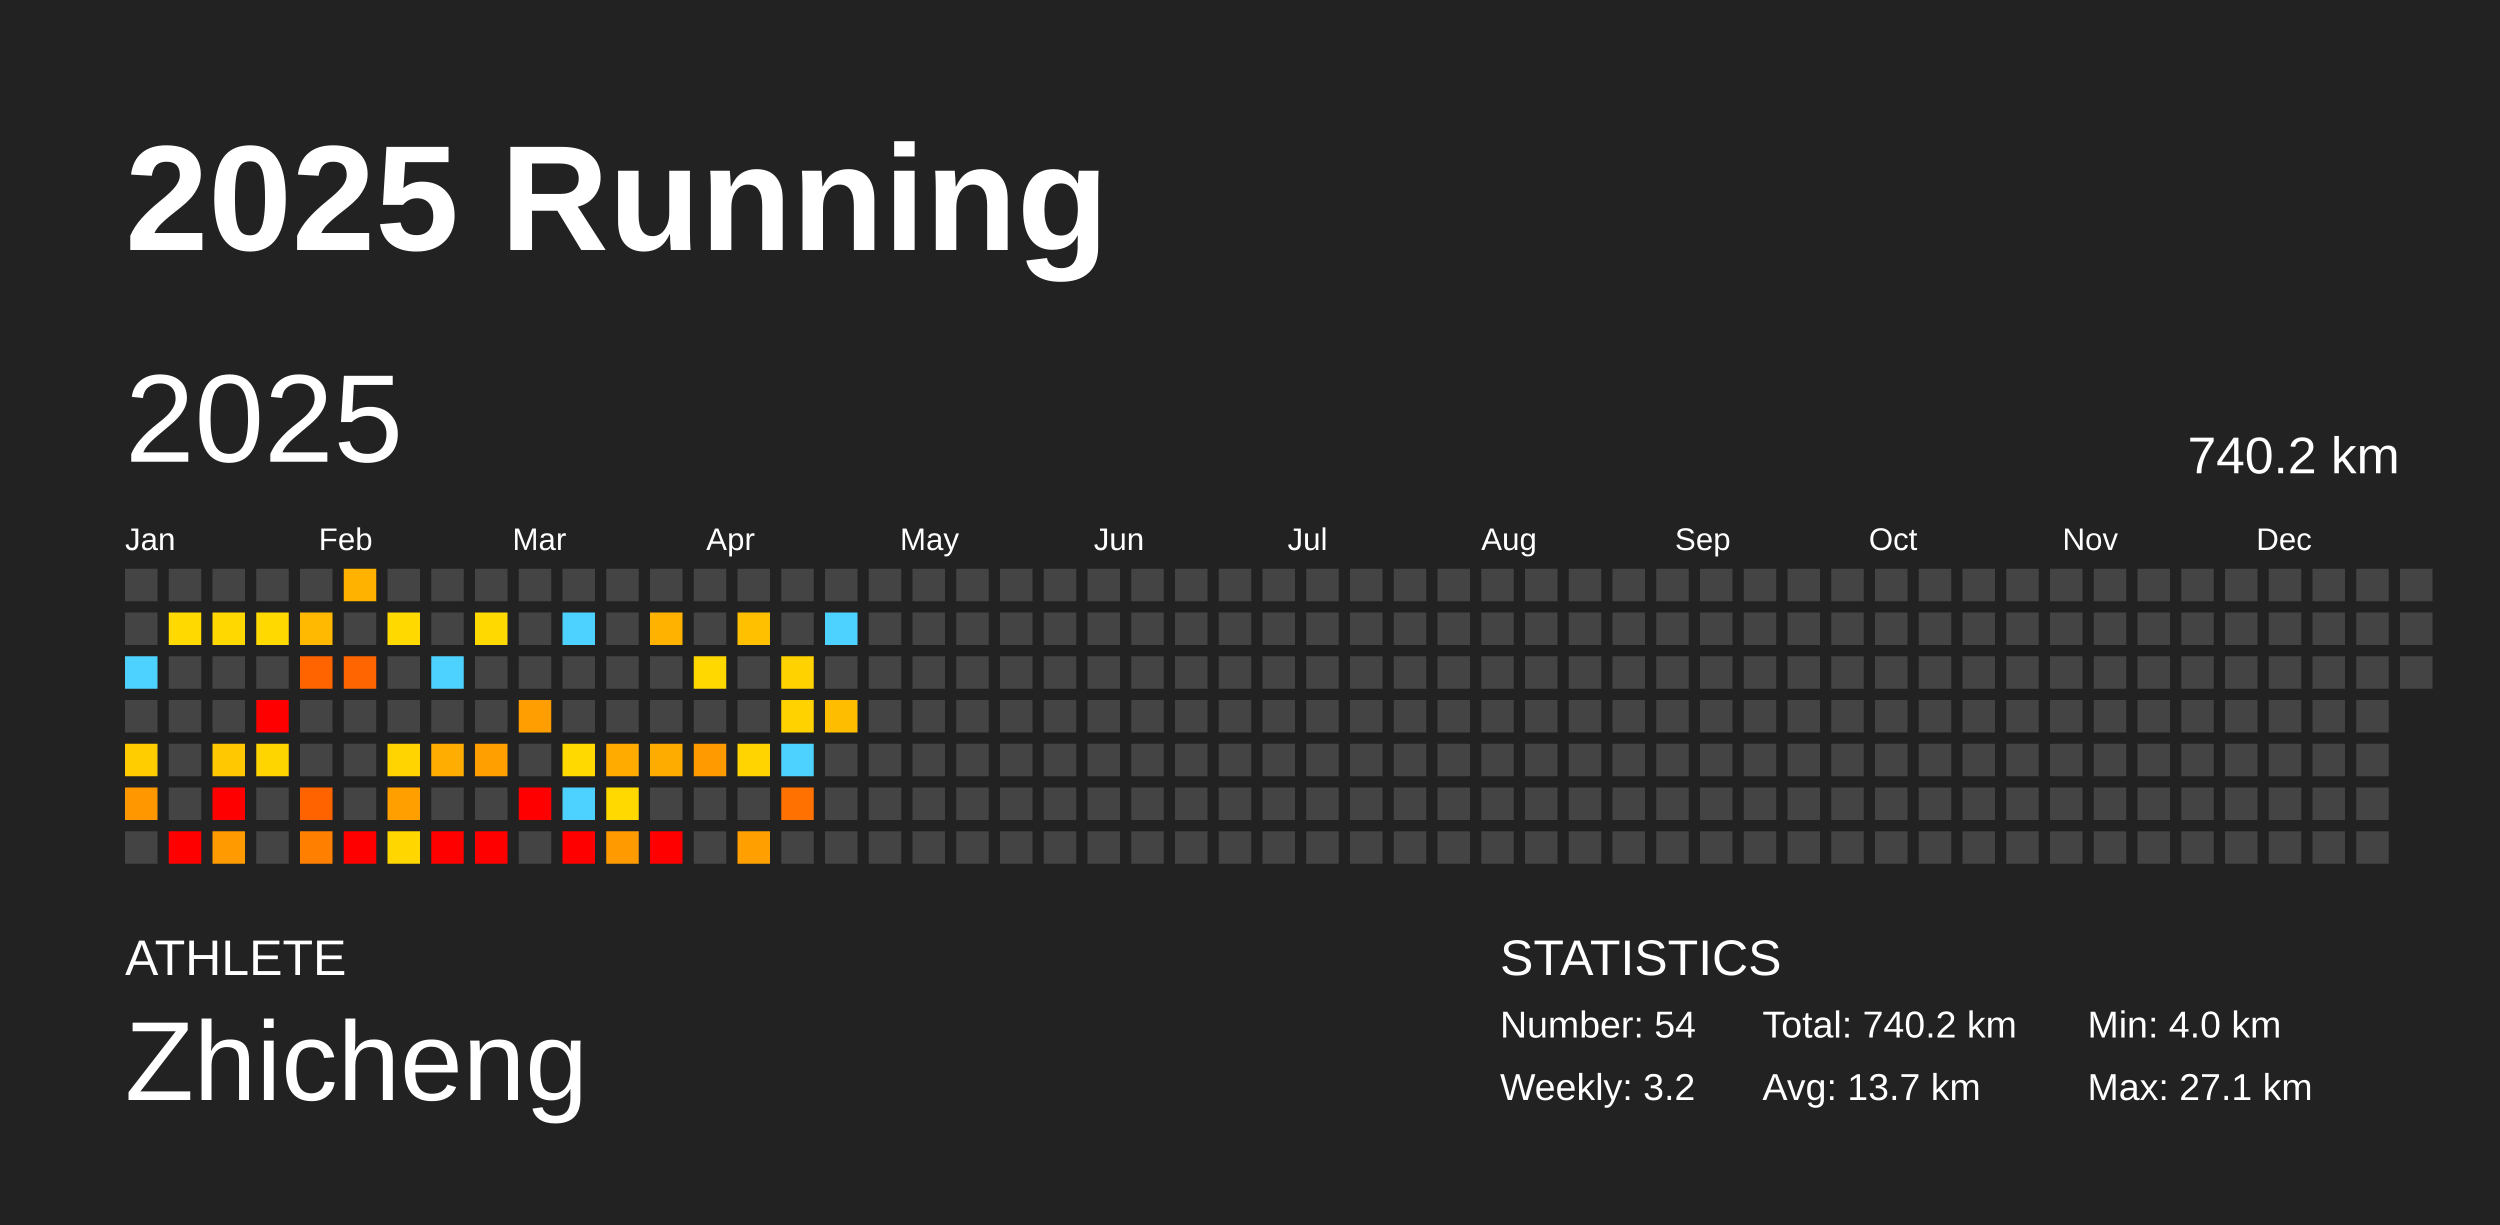
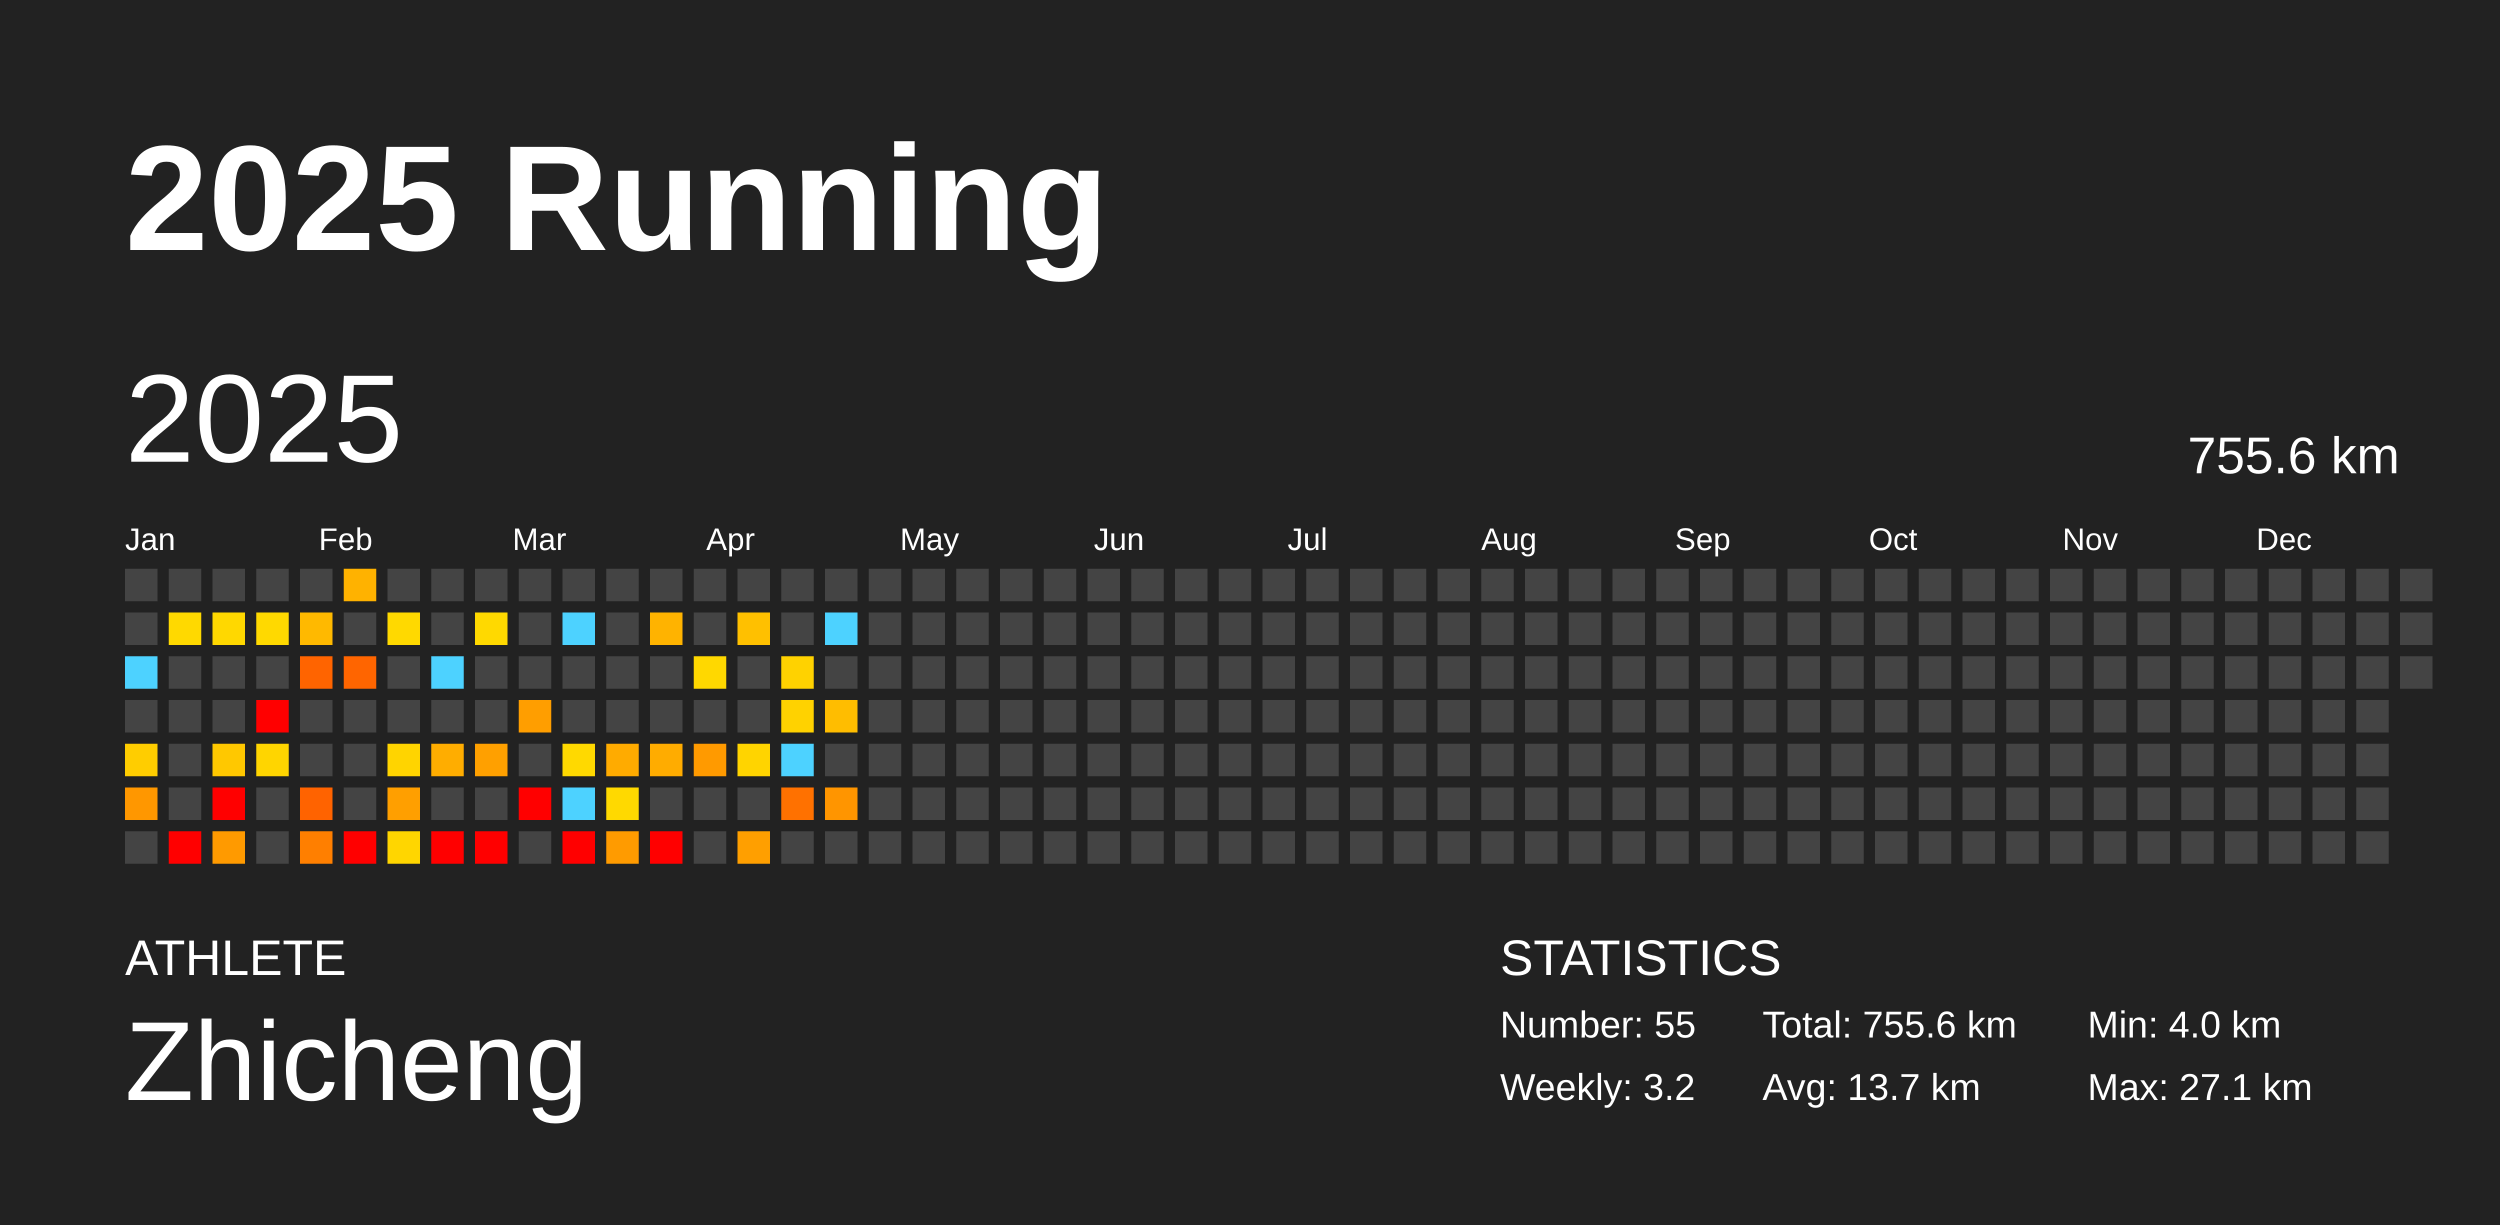
<svg xmlns="http://www.w3.org/2000/svg" baseProfile="full" height="98mm" version="1.1" viewBox="0,0,200,98" width="200mm">
  <defs />
  <rect fill="#222222" height="98" width="200" x="0" y="0" />
  <text fill="#FFFFFF" style="font-size:12px; font-family:Arial; font-weight:bold;" x="10" y="20">2025 Running</text>
  <text fill="#FFFFFF" style="font-size:4px; font-family:Arial" x="10" y="78">ATHLETE</text>
  <text fill="#FFFFFF" style="font-size:9px; font-family:Arial" x="10" y="88">Zhicheng</text>
  <text fill="#FFFFFF" style="font-size:4px; font-family:Arial" x="120" y="78">STATISTICS</text>
-   <text fill="#FFFFFF" style="font-size:3px; font-family:Arial" x="120" y="83">Number: 54</text>
+   <text fill="#FFFFFF" style="font-size:3px; font-family:Arial" x="120" y="83">Number: 55</text>
  <text fill="#FFFFFF" style="font-size:3px; font-family:Arial" x="120" y="88">Weekly: 3.2</text>
-   <text fill="#FFFFFF" style="font-size:3px; font-family:Arial" x="141" y="83">Total: 740.2 km</text>
+   <text fill="#FFFFFF" style="font-size:3px; font-family:Arial" x="141" y="83">Total: 755.6 km</text>
  <text fill="#FFFFFF" style="font-size:3px; font-family:Arial" x="141" y="88">Avg: 13.7 km</text>
  <text fill="#FFFFFF" style="font-size:3px; font-family:Arial" x="167" y="83">Min: 4.0 km</text>
  <text fill="#FFFFFF" style="font-size:3px; font-family:Arial" x="167" y="88">Max: 27.1 km</text>
  <text dominant-baseline="hanging" fill="#FFFFFF" style="font-size:10.0px; font-family:Arial;" x="10" y="30">2025</text>
-   <text dominant-baseline="hanging" fill="#FFFFFF" style="font-size:4.125px; font-family:Arial;" x="175" y="35">740.2 km</text>
+   <text dominant-baseline="hanging" fill="#FFFFFF" style="font-size:4.125px; font-family:Arial;" x="175" y="35">755.6 km</text>
  <text fill="#FFFFFF" style="font-size:2.5px; font-family:Arial" x="10.0" y="44">Jan</text>
  <text fill="#FFFFFF" style="font-size:2.5px; font-family:Arial" x="25.5" y="44">Feb</text>
  <text fill="#FFFFFF" style="font-size:2.5px; font-family:Arial" x="41.0" y="44">Mar</text>
  <text fill="#FFFFFF" style="font-size:2.5px; font-family:Arial" x="56.5" y="44">Apr</text>
  <text fill="#FFFFFF" style="font-size:2.5px; font-family:Arial" x="72.0" y="44">May</text>
  <text fill="#FFFFFF" style="font-size:2.5px; font-family:Arial" x="87.5" y="44">Jun</text>
  <text fill="#FFFFFF" style="font-size:2.5px; font-family:Arial" x="103.0" y="44">Jul</text>
  <text fill="#FFFFFF" style="font-size:2.5px; font-family:Arial" x="118.5" y="44">Aug</text>
  <text fill="#FFFFFF" style="font-size:2.5px; font-family:Arial" x="134.0" y="44">Sep</text>
  <text fill="#FFFFFF" style="font-size:2.5px; font-family:Arial" x="149.5" y="44">Oct</text>
  <text fill="#FFFFFF" style="font-size:2.5px; font-family:Arial" x="165.0" y="44">Nov</text>
  <text fill="#FFFFFF" style="font-size:2.5px; font-family:Arial" x="180.5" y="44">Dec</text>
  <rect fill="#444444" height="2.6" width="2.6" x="10.0" y="45.5" />
  <rect fill="#444444" height="2.6" width="2.6" x="10.0" y="49.0" />
  <rect fill="#4dd2ff" height="2.6" width="2.6" x="10.0" y="52.5" />
  <rect fill="#444444" height="2.6" width="2.6" x="10.0" y="56.0" />
  <rect fill="#ffcd00" height="2.6" width="2.6" x="10.0" y="59.5" />
  <rect fill="#ff9700" height="2.6" width="2.6" x="10.0" y="63.0" />
  <rect fill="#444444" height="2.6" width="2.6" x="10.0" y="66.5" />
  <rect fill="#444444" height="2.6" width="2.6" x="13.5" y="45.5" />
  <rect fill="#ffd900" height="2.6" width="2.6" x="13.5" y="49.0" />
  <rect fill="#444444" height="2.6" width="2.6" x="13.5" y="52.5" />
  <rect fill="#444444" height="2.6" width="2.6" x="13.5" y="56.0" />
  <rect fill="#444444" height="2.6" width="2.6" x="13.5" y="59.5" />
  <rect fill="#444444" height="2.6" width="2.6" x="13.5" y="63.0" />
  <rect fill="red" height="2.6" width="2.6" x="13.5" y="66.5" />
  <rect fill="#444444" height="2.6" width="2.6" x="17.0" y="45.5" />
  <rect fill="#ffd800" height="2.6" width="2.6" x="17.0" y="49.0" />
  <rect fill="#444444" height="2.6" width="2.6" x="17.0" y="52.5" />
  <rect fill="#444444" height="2.6" width="2.6" x="17.0" y="56.0" />
  <rect fill="#ffc800" height="2.6" width="2.6" x="17.0" y="59.5" />
  <rect fill="red" height="2.6" width="2.6" x="17.0" y="63.0" />
  <rect fill="#ff9a00" height="2.6" width="2.6" x="17.0" y="66.5" />
  <rect fill="#444444" height="2.6" width="2.6" x="20.5" y="45.5" />
  <rect fill="#ffd900" height="2.6" width="2.6" x="20.5" y="49.0" />
  <rect fill="#444444" height="2.6" width="2.6" x="20.5" y="52.5" />
  <rect fill="red" height="2.6" width="2.6" x="20.5" y="56.0" />
  <rect fill="#ffd500" height="2.6" width="2.6" x="20.5" y="59.5" />
  <rect fill="#444444" height="2.6" width="2.6" x="20.5" y="63.0" />
  <rect fill="#444444" height="2.6" width="2.6" x="20.5" y="66.5" />
  <rect fill="#444444" height="2.6" width="2.6" x="24.0" y="45.5" />
  <rect fill="#ffb900" height="2.6" width="2.6" x="24.0" y="49.0" />
  <rect fill="#ff6400" height="2.6" width="2.6" x="24.0" y="52.5" />
  <rect fill="#444444" height="2.6" width="2.6" x="24.0" y="56.0" />
  <rect fill="#444444" height="2.6" width="2.6" x="24.0" y="59.5" />
  <rect fill="#ff6300" height="2.6" width="2.6" x="24.0" y="63.0" />
  <rect fill="#ff7f00" height="2.6" width="2.6" x="24.0" y="66.5" />
  <rect fill="#ffb200" height="2.6" width="2.6" x="27.5" y="45.5" />
  <rect fill="#444444" height="2.6" width="2.6" x="27.5" y="49.0" />
  <rect fill="#ff6500" height="2.6" width="2.6" x="27.5" y="52.5" />
  <rect fill="#444444" height="2.6" width="2.6" x="27.5" y="56.0" />
  <rect fill="#444444" height="2.6" width="2.6" x="27.5" y="59.5" />
  <rect fill="#444444" height="2.6" width="2.6" x="27.5" y="63.0" />
  <rect fill="red" height="2.6" width="2.6" x="27.5" y="66.5" />
  <rect fill="#444444" height="2.6" width="2.6" x="31.0" y="45.5" />
  <rect fill="#ffd900" height="2.6" width="2.6" x="31.0" y="49.0" />
  <rect fill="#444444" height="2.6" width="2.6" x="31.0" y="52.5" />
  <rect fill="#444444" height="2.6" width="2.6" x="31.0" y="56.0" />
  <rect fill="#ffd400" height="2.6" width="2.6" x="31.0" y="59.5" />
  <rect fill="#ff9f00" height="2.6" width="2.6" x="31.0" y="63.0" />
  <rect fill="#ffd600" height="2.6" width="2.6" x="31.0" y="66.5" />
  <rect fill="#444444" height="2.6" width="2.6" x="34.5" y="45.5" />
  <rect fill="#444444" height="2.6" width="2.6" x="34.5" y="49.0" />
  <rect fill="#4dd2ff" height="2.6" width="2.6" x="34.5" y="52.5" />
  <rect fill="#444444" height="2.6" width="2.6" x="34.5" y="56.0" />
  <rect fill="#ffad00" height="2.6" width="2.6" x="34.5" y="59.5" />
  <rect fill="#444444" height="2.6" width="2.6" x="34.5" y="63.0" />
  <rect fill="red" height="2.6" width="2.6" x="34.5" y="66.5" />
  <rect fill="#444444" height="2.6" width="2.6" x="38.0" y="45.5" />
  <rect fill="#ffd900" height="2.6" width="2.6" x="38.0" y="49.0" />
  <rect fill="#444444" height="2.6" width="2.6" x="38.0" y="52.5" />
  <rect fill="#444444" height="2.6" width="2.6" x="38.0" y="56.0" />
  <rect fill="#ffa000" height="2.6" width="2.6" x="38.0" y="59.5" />
  <rect fill="#444444" height="2.6" width="2.6" x="38.0" y="63.0" />
  <rect fill="red" height="2.6" width="2.6" x="38.0" y="66.5" />
  <rect fill="#444444" height="2.6" width="2.6" x="41.5" y="45.5" />
  <rect fill="#444444" height="2.6" width="2.6" x="41.5" y="49.0" />
  <rect fill="#444444" height="2.6" width="2.6" x="41.5" y="52.5" />
  <rect fill="#ff9e00" height="2.6" width="2.6" x="41.5" y="56.0" />
  <rect fill="#444444" height="2.6" width="2.6" x="41.5" y="59.5" />
  <rect fill="red" height="2.6" width="2.6" x="41.5" y="63.0" />
  <rect fill="#444444" height="2.6" width="2.6" x="41.5" y="66.5" />
  <rect fill="#444444" height="2.6" width="2.6" x="45.0" y="45.5" />
  <rect fill="#4dd2ff" height="2.6" width="2.6" x="45.0" y="49.0" />
  <rect fill="#444444" height="2.6" width="2.6" x="45.0" y="52.5" />
  <rect fill="#444444" height="2.6" width="2.6" x="45.0" y="56.0" />
  <rect fill="#ffd900" height="2.6" width="2.6" x="45.0" y="59.5" />
  <rect fill="#4dd2ff" height="2.6" width="2.6" x="45.0" y="63.0" />
  <rect fill="red" height="2.6" width="2.6" x="45.0" y="66.5" />
  <rect fill="#444444" height="2.6" width="2.6" x="48.5" y="45.5" />
  <rect fill="#444444" height="2.6" width="2.6" x="48.5" y="49.0" />
  <rect fill="#444444" height="2.6" width="2.6" x="48.5" y="52.5" />
  <rect fill="#444444" height="2.6" width="2.6" x="48.5" y="56.0" />
  <rect fill="#ffab00" height="2.6" width="2.6" x="48.5" y="59.5" />
  <rect fill="#ffd900" height="2.6" width="2.6" x="48.5" y="63.0" />
  <rect fill="#ff9b00" height="2.6" width="2.6" x="48.5" y="66.5" />
  <rect fill="#444444" height="2.6" width="2.6" x="52.0" y="45.5" />
  <rect fill="#ffb300" height="2.6" width="2.6" x="52.0" y="49.0" />
  <rect fill="#444444" height="2.6" width="2.6" x="52.0" y="52.5" />
  <rect fill="#444444" height="2.6" width="2.6" x="52.0" y="56.0" />
  <rect fill="#ffac00" height="2.6" width="2.6" x="52.0" y="59.5" />
  <rect fill="#444444" height="2.6" width="2.6" x="52.0" y="63.0" />
  <rect fill="red" height="2.6" width="2.6" x="52.0" y="66.5" />
  <rect fill="#444444" height="2.6" width="2.6" x="55.5" y="45.5" />
  <rect fill="#444444" height="2.6" width="2.6" x="55.5" y="49.0" />
  <rect fill="#ffd800" height="2.6" width="2.6" x="55.5" y="52.5" />
  <rect fill="#444444" height="2.6" width="2.6" x="55.5" y="56.0" />
  <rect fill="#ff9a00" height="2.6" width="2.6" x="55.5" y="59.5" />
  <rect fill="#444444" height="2.6" width="2.6" x="55.5" y="63.0" />
  <rect fill="#444444" height="2.6" width="2.6" x="55.5" y="66.5" />
  <rect fill="#444444" height="2.6" width="2.6" x="59.0" y="45.5" />
  <rect fill="#ffc000" height="2.6" width="2.6" x="59.0" y="49.0" />
  <rect fill="#444444" height="2.6" width="2.6" x="59.0" y="52.5" />
  <rect fill="#444444" height="2.6" width="2.6" x="59.0" y="56.0" />
  <rect fill="#ffd400" height="2.6" width="2.6" x="59.0" y="59.5" />
  <rect fill="#444444" height="2.6" width="2.6" x="59.0" y="63.0" />
  <rect fill="#ff9f00" height="2.6" width="2.6" x="59.0" y="66.5" />
  <rect fill="#444444" height="2.6" width="2.6" x="62.5" y="45.5" />
  <rect fill="#444444" height="2.6" width="2.6" x="62.5" y="49.0" />
  <rect fill="#ffd200" height="2.6" width="2.6" x="62.5" y="52.5" />
  <rect fill="#ffd200" height="2.6" width="2.6" x="62.5" y="56.0" />
  <rect fill="#4dd2ff" height="2.6" width="2.6" x="62.5" y="59.5" />
  <rect fill="#ff7100" height="2.6" width="2.6" x="62.5" y="63.0" />
  <rect fill="#444444" height="2.6" width="2.6" x="62.5" y="66.5" />
  <rect fill="#444444" height="2.6" width="2.6" x="66.0" y="45.5" />
  <rect fill="#4dd2ff" height="2.6" width="2.6" x="66.0" y="49.0" />
  <rect fill="#444444" height="2.6" width="2.6" x="66.0" y="52.5" />
  <rect fill="#ffbd00" height="2.6" width="2.6" x="66.0" y="56.0" />
  <rect fill="#444444" height="2.6" width="2.6" x="66.0" y="59.5" />
-   <rect fill="#444444" height="2.6" width="2.6" x="66.0" y="63.0" />
+   <rect fill="#ff9500" height="2.6" width="2.6" x="66.0" y="63.0" />
  <rect fill="#444444" height="2.6" width="2.6" x="66.0" y="66.5" />
  <rect fill="#444444" height="2.6" width="2.6" x="69.5" y="45.5" />
  <rect fill="#444444" height="2.6" width="2.6" x="69.5" y="49.0" />
  <rect fill="#444444" height="2.6" width="2.6" x="69.5" y="52.5" />
  <rect fill="#444444" height="2.6" width="2.6" x="69.5" y="56.0" />
  <rect fill="#444444" height="2.6" width="2.6" x="69.5" y="59.5" />
  <rect fill="#444444" height="2.6" width="2.6" x="69.5" y="63.0" />
  <rect fill="#444444" height="2.6" width="2.6" x="69.5" y="66.5" />
  <rect fill="#444444" height="2.6" width="2.6" x="73.0" y="45.5" />
  <rect fill="#444444" height="2.6" width="2.6" x="73.0" y="49.0" />
  <rect fill="#444444" height="2.6" width="2.6" x="73.0" y="52.5" />
  <rect fill="#444444" height="2.6" width="2.6" x="73.0" y="56.0" />
  <rect fill="#444444" height="2.6" width="2.6" x="73.0" y="59.5" />
  <rect fill="#444444" height="2.6" width="2.6" x="73.0" y="63.0" />
  <rect fill="#444444" height="2.6" width="2.6" x="73.0" y="66.5" />
  <rect fill="#444444" height="2.6" width="2.6" x="76.5" y="45.5" />
  <rect fill="#444444" height="2.6" width="2.6" x="76.5" y="49.0" />
  <rect fill="#444444" height="2.6" width="2.6" x="76.5" y="52.5" />
  <rect fill="#444444" height="2.6" width="2.6" x="76.5" y="56.0" />
  <rect fill="#444444" height="2.6" width="2.6" x="76.5" y="59.5" />
  <rect fill="#444444" height="2.6" width="2.6" x="76.5" y="63.0" />
  <rect fill="#444444" height="2.6" width="2.6" x="76.5" y="66.5" />
  <rect fill="#444444" height="2.6" width="2.6" x="80.0" y="45.5" />
  <rect fill="#444444" height="2.6" width="2.6" x="80.0" y="49.0" />
  <rect fill="#444444" height="2.6" width="2.6" x="80.0" y="52.5" />
  <rect fill="#444444" height="2.6" width="2.6" x="80.0" y="56.0" />
  <rect fill="#444444" height="2.6" width="2.6" x="80.0" y="59.5" />
  <rect fill="#444444" height="2.6" width="2.6" x="80.0" y="63.0" />
  <rect fill="#444444" height="2.6" width="2.6" x="80.0" y="66.5" />
  <rect fill="#444444" height="2.6" width="2.6" x="83.5" y="45.5" />
  <rect fill="#444444" height="2.6" width="2.6" x="83.5" y="49.0" />
  <rect fill="#444444" height="2.6" width="2.6" x="83.5" y="52.5" />
  <rect fill="#444444" height="2.6" width="2.6" x="83.5" y="56.0" />
  <rect fill="#444444" height="2.6" width="2.6" x="83.5" y="59.5" />
  <rect fill="#444444" height="2.6" width="2.6" x="83.5" y="63.0" />
  <rect fill="#444444" height="2.6" width="2.6" x="83.5" y="66.5" />
  <rect fill="#444444" height="2.6" width="2.6" x="87.0" y="45.5" />
  <rect fill="#444444" height="2.6" width="2.6" x="87.0" y="49.0" />
  <rect fill="#444444" height="2.6" width="2.6" x="87.0" y="52.5" />
  <rect fill="#444444" height="2.6" width="2.6" x="87.0" y="56.0" />
  <rect fill="#444444" height="2.6" width="2.6" x="87.0" y="59.5" />
  <rect fill="#444444" height="2.6" width="2.6" x="87.0" y="63.0" />
  <rect fill="#444444" height="2.6" width="2.6" x="87.0" y="66.5" />
  <rect fill="#444444" height="2.6" width="2.6" x="90.5" y="45.5" />
  <rect fill="#444444" height="2.6" width="2.6" x="90.5" y="49.0" />
  <rect fill="#444444" height="2.6" width="2.6" x="90.5" y="52.5" />
  <rect fill="#444444" height="2.6" width="2.6" x="90.5" y="56.0" />
  <rect fill="#444444" height="2.6" width="2.6" x="90.5" y="59.5" />
  <rect fill="#444444" height="2.6" width="2.6" x="90.5" y="63.0" />
  <rect fill="#444444" height="2.6" width="2.6" x="90.5" y="66.5" />
  <rect fill="#444444" height="2.6" width="2.6" x="94.0" y="45.5" />
  <rect fill="#444444" height="2.6" width="2.6" x="94.0" y="49.0" />
  <rect fill="#444444" height="2.6" width="2.6" x="94.0" y="52.5" />
  <rect fill="#444444" height="2.6" width="2.6" x="94.0" y="56.0" />
  <rect fill="#444444" height="2.6" width="2.6" x="94.0" y="59.5" />
  <rect fill="#444444" height="2.6" width="2.6" x="94.0" y="63.0" />
  <rect fill="#444444" height="2.6" width="2.6" x="94.0" y="66.5" />
  <rect fill="#444444" height="2.6" width="2.6" x="97.5" y="45.5" />
  <rect fill="#444444" height="2.6" width="2.6" x="97.5" y="49.0" />
  <rect fill="#444444" height="2.6" width="2.6" x="97.5" y="52.5" />
  <rect fill="#444444" height="2.6" width="2.6" x="97.5" y="56.0" />
  <rect fill="#444444" height="2.6" width="2.6" x="97.5" y="59.5" />
  <rect fill="#444444" height="2.6" width="2.6" x="97.5" y="63.0" />
  <rect fill="#444444" height="2.6" width="2.6" x="97.5" y="66.5" />
  <rect fill="#444444" height="2.6" width="2.6" x="101.0" y="45.5" />
  <rect fill="#444444" height="2.6" width="2.6" x="101.0" y="49.0" />
  <rect fill="#444444" height="2.6" width="2.6" x="101.0" y="52.5" />
  <rect fill="#444444" height="2.6" width="2.6" x="101.0" y="56.0" />
  <rect fill="#444444" height="2.6" width="2.6" x="101.0" y="59.5" />
  <rect fill="#444444" height="2.6" width="2.6" x="101.0" y="63.0" />
  <rect fill="#444444" height="2.6" width="2.6" x="101.0" y="66.5" />
  <rect fill="#444444" height="2.6" width="2.6" x="104.5" y="45.5" />
  <rect fill="#444444" height="2.6" width="2.6" x="104.5" y="49.0" />
  <rect fill="#444444" height="2.6" width="2.6" x="104.5" y="52.5" />
  <rect fill="#444444" height="2.6" width="2.6" x="104.5" y="56.0" />
  <rect fill="#444444" height="2.6" width="2.6" x="104.5" y="59.5" />
  <rect fill="#444444" height="2.6" width="2.6" x="104.5" y="63.0" />
  <rect fill="#444444" height="2.6" width="2.6" x="104.5" y="66.5" />
  <rect fill="#444444" height="2.6" width="2.6" x="108.0" y="45.5" />
  <rect fill="#444444" height="2.6" width="2.6" x="108.0" y="49.0" />
  <rect fill="#444444" height="2.6" width="2.6" x="108.0" y="52.5" />
  <rect fill="#444444" height="2.6" width="2.6" x="108.0" y="56.0" />
  <rect fill="#444444" height="2.6" width="2.6" x="108.0" y="59.5" />
  <rect fill="#444444" height="2.6" width="2.6" x="108.0" y="63.0" />
  <rect fill="#444444" height="2.6" width="2.6" x="108.0" y="66.5" />
  <rect fill="#444444" height="2.6" width="2.6" x="111.5" y="45.5" />
  <rect fill="#444444" height="2.6" width="2.6" x="111.5" y="49.0" />
  <rect fill="#444444" height="2.6" width="2.6" x="111.5" y="52.5" />
  <rect fill="#444444" height="2.6" width="2.6" x="111.5" y="56.0" />
  <rect fill="#444444" height="2.6" width="2.6" x="111.5" y="59.5" />
  <rect fill="#444444" height="2.6" width="2.6" x="111.5" y="63.0" />
  <rect fill="#444444" height="2.6" width="2.6" x="111.5" y="66.5" />
  <rect fill="#444444" height="2.6" width="2.6" x="115.0" y="45.5" />
  <rect fill="#444444" height="2.6" width="2.6" x="115.0" y="49.0" />
  <rect fill="#444444" height="2.6" width="2.6" x="115.0" y="52.5" />
  <rect fill="#444444" height="2.6" width="2.6" x="115.0" y="56.0" />
  <rect fill="#444444" height="2.6" width="2.6" x="115.0" y="59.5" />
  <rect fill="#444444" height="2.6" width="2.6" x="115.0" y="63.0" />
  <rect fill="#444444" height="2.6" width="2.6" x="115.0" y="66.5" />
  <rect fill="#444444" height="2.6" width="2.6" x="118.5" y="45.5" />
  <rect fill="#444444" height="2.6" width="2.6" x="118.5" y="49.0" />
  <rect fill="#444444" height="2.6" width="2.6" x="118.5" y="52.5" />
  <rect fill="#444444" height="2.6" width="2.6" x="118.5" y="56.0" />
  <rect fill="#444444" height="2.6" width="2.6" x="118.5" y="59.5" />
  <rect fill="#444444" height="2.6" width="2.6" x="118.5" y="63.0" />
  <rect fill="#444444" height="2.6" width="2.6" x="118.5" y="66.5" />
  <rect fill="#444444" height="2.6" width="2.6" x="122.0" y="45.5" />
  <rect fill="#444444" height="2.6" width="2.6" x="122.0" y="49.0" />
  <rect fill="#444444" height="2.6" width="2.6" x="122.0" y="52.5" />
  <rect fill="#444444" height="2.6" width="2.6" x="122.0" y="56.0" />
  <rect fill="#444444" height="2.6" width="2.6" x="122.0" y="59.5" />
  <rect fill="#444444" height="2.6" width="2.6" x="122.0" y="63.0" />
  <rect fill="#444444" height="2.6" width="2.6" x="122.0" y="66.5" />
  <rect fill="#444444" height="2.6" width="2.6" x="125.5" y="45.5" />
  <rect fill="#444444" height="2.6" width="2.6" x="125.5" y="49.0" />
  <rect fill="#444444" height="2.6" width="2.6" x="125.5" y="52.5" />
  <rect fill="#444444" height="2.6" width="2.6" x="125.5" y="56.0" />
  <rect fill="#444444" height="2.6" width="2.6" x="125.5" y="59.5" />
  <rect fill="#444444" height="2.6" width="2.6" x="125.5" y="63.0" />
  <rect fill="#444444" height="2.6" width="2.6" x="125.5" y="66.5" />
  <rect fill="#444444" height="2.6" width="2.6" x="129.0" y="45.5" />
  <rect fill="#444444" height="2.6" width="2.6" x="129.0" y="49.0" />
  <rect fill="#444444" height="2.6" width="2.6" x="129.0" y="52.5" />
  <rect fill="#444444" height="2.6" width="2.6" x="129.0" y="56.0" />
  <rect fill="#444444" height="2.6" width="2.6" x="129.0" y="59.5" />
  <rect fill="#444444" height="2.6" width="2.6" x="129.0" y="63.0" />
  <rect fill="#444444" height="2.6" width="2.6" x="129.0" y="66.5" />
  <rect fill="#444444" height="2.6" width="2.6" x="132.5" y="45.5" />
  <rect fill="#444444" height="2.6" width="2.6" x="132.5" y="49.0" />
  <rect fill="#444444" height="2.6" width="2.6" x="132.5" y="52.5" />
  <rect fill="#444444" height="2.6" width="2.6" x="132.5" y="56.0" />
  <rect fill="#444444" height="2.6" width="2.6" x="132.5" y="59.5" />
  <rect fill="#444444" height="2.6" width="2.6" x="132.5" y="63.0" />
  <rect fill="#444444" height="2.6" width="2.6" x="132.5" y="66.5" />
  <rect fill="#444444" height="2.6" width="2.6" x="136.0" y="45.5" />
  <rect fill="#444444" height="2.6" width="2.6" x="136.0" y="49.0" />
  <rect fill="#444444" height="2.6" width="2.6" x="136.0" y="52.5" />
  <rect fill="#444444" height="2.6" width="2.6" x="136.0" y="56.0" />
  <rect fill="#444444" height="2.6" width="2.6" x="136.0" y="59.5" />
  <rect fill="#444444" height="2.6" width="2.6" x="136.0" y="63.0" />
  <rect fill="#444444" height="2.6" width="2.6" x="136.0" y="66.5" />
  <rect fill="#444444" height="2.6" width="2.6" x="139.5" y="45.5" />
  <rect fill="#444444" height="2.6" width="2.6" x="139.5" y="49.0" />
  <rect fill="#444444" height="2.6" width="2.6" x="139.5" y="52.5" />
  <rect fill="#444444" height="2.6" width="2.6" x="139.5" y="56.0" />
  <rect fill="#444444" height="2.6" width="2.6" x="139.5" y="59.5" />
  <rect fill="#444444" height="2.6" width="2.6" x="139.5" y="63.0" />
  <rect fill="#444444" height="2.6" width="2.6" x="139.5" y="66.5" />
  <rect fill="#444444" height="2.6" width="2.6" x="143.0" y="45.5" />
  <rect fill="#444444" height="2.6" width="2.6" x="143.0" y="49.0" />
  <rect fill="#444444" height="2.6" width="2.6" x="143.0" y="52.5" />
  <rect fill="#444444" height="2.6" width="2.6" x="143.0" y="56.0" />
  <rect fill="#444444" height="2.6" width="2.6" x="143.0" y="59.5" />
  <rect fill="#444444" height="2.6" width="2.6" x="143.0" y="63.0" />
  <rect fill="#444444" height="2.6" width="2.6" x="143.0" y="66.5" />
  <rect fill="#444444" height="2.6" width="2.6" x="146.5" y="45.5" />
  <rect fill="#444444" height="2.6" width="2.6" x="146.5" y="49.0" />
  <rect fill="#444444" height="2.6" width="2.6" x="146.5" y="52.5" />
  <rect fill="#444444" height="2.6" width="2.6" x="146.5" y="56.0" />
  <rect fill="#444444" height="2.6" width="2.6" x="146.5" y="59.5" />
  <rect fill="#444444" height="2.6" width="2.6" x="146.5" y="63.0" />
  <rect fill="#444444" height="2.6" width="2.6" x="146.5" y="66.5" />
  <rect fill="#444444" height="2.6" width="2.6" x="150.0" y="45.5" />
  <rect fill="#444444" height="2.6" width="2.6" x="150.0" y="49.0" />
  <rect fill="#444444" height="2.6" width="2.6" x="150.0" y="52.5" />
  <rect fill="#444444" height="2.6" width="2.6" x="150.0" y="56.0" />
  <rect fill="#444444" height="2.6" width="2.6" x="150.0" y="59.5" />
  <rect fill="#444444" height="2.6" width="2.6" x="150.0" y="63.0" />
  <rect fill="#444444" height="2.6" width="2.6" x="150.0" y="66.5" />
  <rect fill="#444444" height="2.6" width="2.6" x="153.5" y="45.5" />
  <rect fill="#444444" height="2.6" width="2.6" x="153.5" y="49.0" />
  <rect fill="#444444" height="2.6" width="2.6" x="153.5" y="52.5" />
  <rect fill="#444444" height="2.6" width="2.6" x="153.5" y="56.0" />
  <rect fill="#444444" height="2.6" width="2.6" x="153.5" y="59.5" />
  <rect fill="#444444" height="2.6" width="2.6" x="153.5" y="63.0" />
  <rect fill="#444444" height="2.6" width="2.6" x="153.5" y="66.5" />
  <rect fill="#444444" height="2.6" width="2.6" x="157.0" y="45.5" />
  <rect fill="#444444" height="2.6" width="2.6" x="157.0" y="49.0" />
  <rect fill="#444444" height="2.6" width="2.6" x="157.0" y="52.5" />
  <rect fill="#444444" height="2.6" width="2.6" x="157.0" y="56.0" />
  <rect fill="#444444" height="2.6" width="2.6" x="157.0" y="59.5" />
  <rect fill="#444444" height="2.6" width="2.6" x="157.0" y="63.0" />
  <rect fill="#444444" height="2.6" width="2.6" x="157.0" y="66.5" />
  <rect fill="#444444" height="2.6" width="2.6" x="160.5" y="45.5" />
  <rect fill="#444444" height="2.6" width="2.6" x="160.5" y="49.0" />
  <rect fill="#444444" height="2.6" width="2.6" x="160.5" y="52.5" />
  <rect fill="#444444" height="2.6" width="2.6" x="160.5" y="56.0" />
  <rect fill="#444444" height="2.6" width="2.6" x="160.5" y="59.5" />
  <rect fill="#444444" height="2.6" width="2.6" x="160.5" y="63.0" />
  <rect fill="#444444" height="2.6" width="2.6" x="160.5" y="66.5" />
  <rect fill="#444444" height="2.6" width="2.6" x="164.0" y="45.5" />
  <rect fill="#444444" height="2.6" width="2.6" x="164.0" y="49.0" />
  <rect fill="#444444" height="2.6" width="2.6" x="164.0" y="52.5" />
  <rect fill="#444444" height="2.6" width="2.6" x="164.0" y="56.0" />
  <rect fill="#444444" height="2.6" width="2.6" x="164.0" y="59.5" />
  <rect fill="#444444" height="2.6" width="2.6" x="164.0" y="63.0" />
  <rect fill="#444444" height="2.6" width="2.6" x="164.0" y="66.5" />
  <rect fill="#444444" height="2.6" width="2.6" x="167.5" y="45.5" />
  <rect fill="#444444" height="2.6" width="2.6" x="167.5" y="49.0" />
  <rect fill="#444444" height="2.6" width="2.6" x="167.5" y="52.5" />
  <rect fill="#444444" height="2.6" width="2.6" x="167.5" y="56.0" />
  <rect fill="#444444" height="2.6" width="2.6" x="167.5" y="59.5" />
  <rect fill="#444444" height="2.6" width="2.6" x="167.5" y="63.0" />
  <rect fill="#444444" height="2.6" width="2.6" x="167.5" y="66.5" />
  <rect fill="#444444" height="2.6" width="2.6" x="171.0" y="45.5" />
  <rect fill="#444444" height="2.6" width="2.6" x="171.0" y="49.0" />
  <rect fill="#444444" height="2.6" width="2.6" x="171.0" y="52.5" />
  <rect fill="#444444" height="2.6" width="2.6" x="171.0" y="56.0" />
  <rect fill="#444444" height="2.6" width="2.6" x="171.0" y="59.5" />
  <rect fill="#444444" height="2.6" width="2.6" x="171.0" y="63.0" />
  <rect fill="#444444" height="2.6" width="2.6" x="171.0" y="66.5" />
  <rect fill="#444444" height="2.6" width="2.6" x="174.5" y="45.5" />
  <rect fill="#444444" height="2.6" width="2.6" x="174.5" y="49.0" />
  <rect fill="#444444" height="2.6" width="2.6" x="174.5" y="52.5" />
  <rect fill="#444444" height="2.6" width="2.6" x="174.5" y="56.0" />
  <rect fill="#444444" height="2.6" width="2.6" x="174.5" y="59.5" />
  <rect fill="#444444" height="2.6" width="2.6" x="174.5" y="63.0" />
  <rect fill="#444444" height="2.6" width="2.6" x="174.5" y="66.5" />
  <rect fill="#444444" height="2.6" width="2.6" x="178.0" y="45.5" />
  <rect fill="#444444" height="2.6" width="2.6" x="178.0" y="49.0" />
  <rect fill="#444444" height="2.6" width="2.6" x="178.0" y="52.5" />
  <rect fill="#444444" height="2.6" width="2.6" x="178.0" y="56.0" />
  <rect fill="#444444" height="2.6" width="2.6" x="178.0" y="59.5" />
  <rect fill="#444444" height="2.6" width="2.6" x="178.0" y="63.0" />
  <rect fill="#444444" height="2.6" width="2.6" x="178.0" y="66.5" />
  <rect fill="#444444" height="2.6" width="2.6" x="181.5" y="45.5" />
  <rect fill="#444444" height="2.6" width="2.6" x="181.5" y="49.0" />
  <rect fill="#444444" height="2.6" width="2.6" x="181.5" y="52.5" />
  <rect fill="#444444" height="2.6" width="2.6" x="181.5" y="56.0" />
  <rect fill="#444444" height="2.6" width="2.6" x="181.5" y="59.5" />
  <rect fill="#444444" height="2.6" width="2.6" x="181.5" y="63.0" />
  <rect fill="#444444" height="2.6" width="2.6" x="181.5" y="66.5" />
  <rect fill="#444444" height="2.6" width="2.6" x="185.0" y="45.5" />
  <rect fill="#444444" height="2.6" width="2.6" x="185.0" y="49.0" />
  <rect fill="#444444" height="2.6" width="2.6" x="185.0" y="52.5" />
  <rect fill="#444444" height="2.6" width="2.6" x="185.0" y="56.0" />
  <rect fill="#444444" height="2.6" width="2.6" x="185.0" y="59.5" />
  <rect fill="#444444" height="2.6" width="2.6" x="185.0" y="63.0" />
  <rect fill="#444444" height="2.6" width="2.6" x="185.0" y="66.5" />
  <rect fill="#444444" height="2.6" width="2.6" x="188.5" y="45.5" />
  <rect fill="#444444" height="2.6" width="2.6" x="188.5" y="49.0" />
  <rect fill="#444444" height="2.6" width="2.6" x="188.5" y="52.5" />
  <rect fill="#444444" height="2.6" width="2.6" x="188.5" y="56.0" />
  <rect fill="#444444" height="2.6" width="2.6" x="188.5" y="59.5" />
  <rect fill="#444444" height="2.6" width="2.6" x="188.5" y="63.0" />
  <rect fill="#444444" height="2.6" width="2.6" x="188.5" y="66.5" />
  <rect fill="#444444" height="2.6" width="2.6" x="192.0" y="45.5" />
  <rect fill="#444444" height="2.6" width="2.6" x="192.0" y="49.0" />
  <rect fill="#444444" height="2.6" width="2.6" x="192.0" y="52.5" />
</svg>
